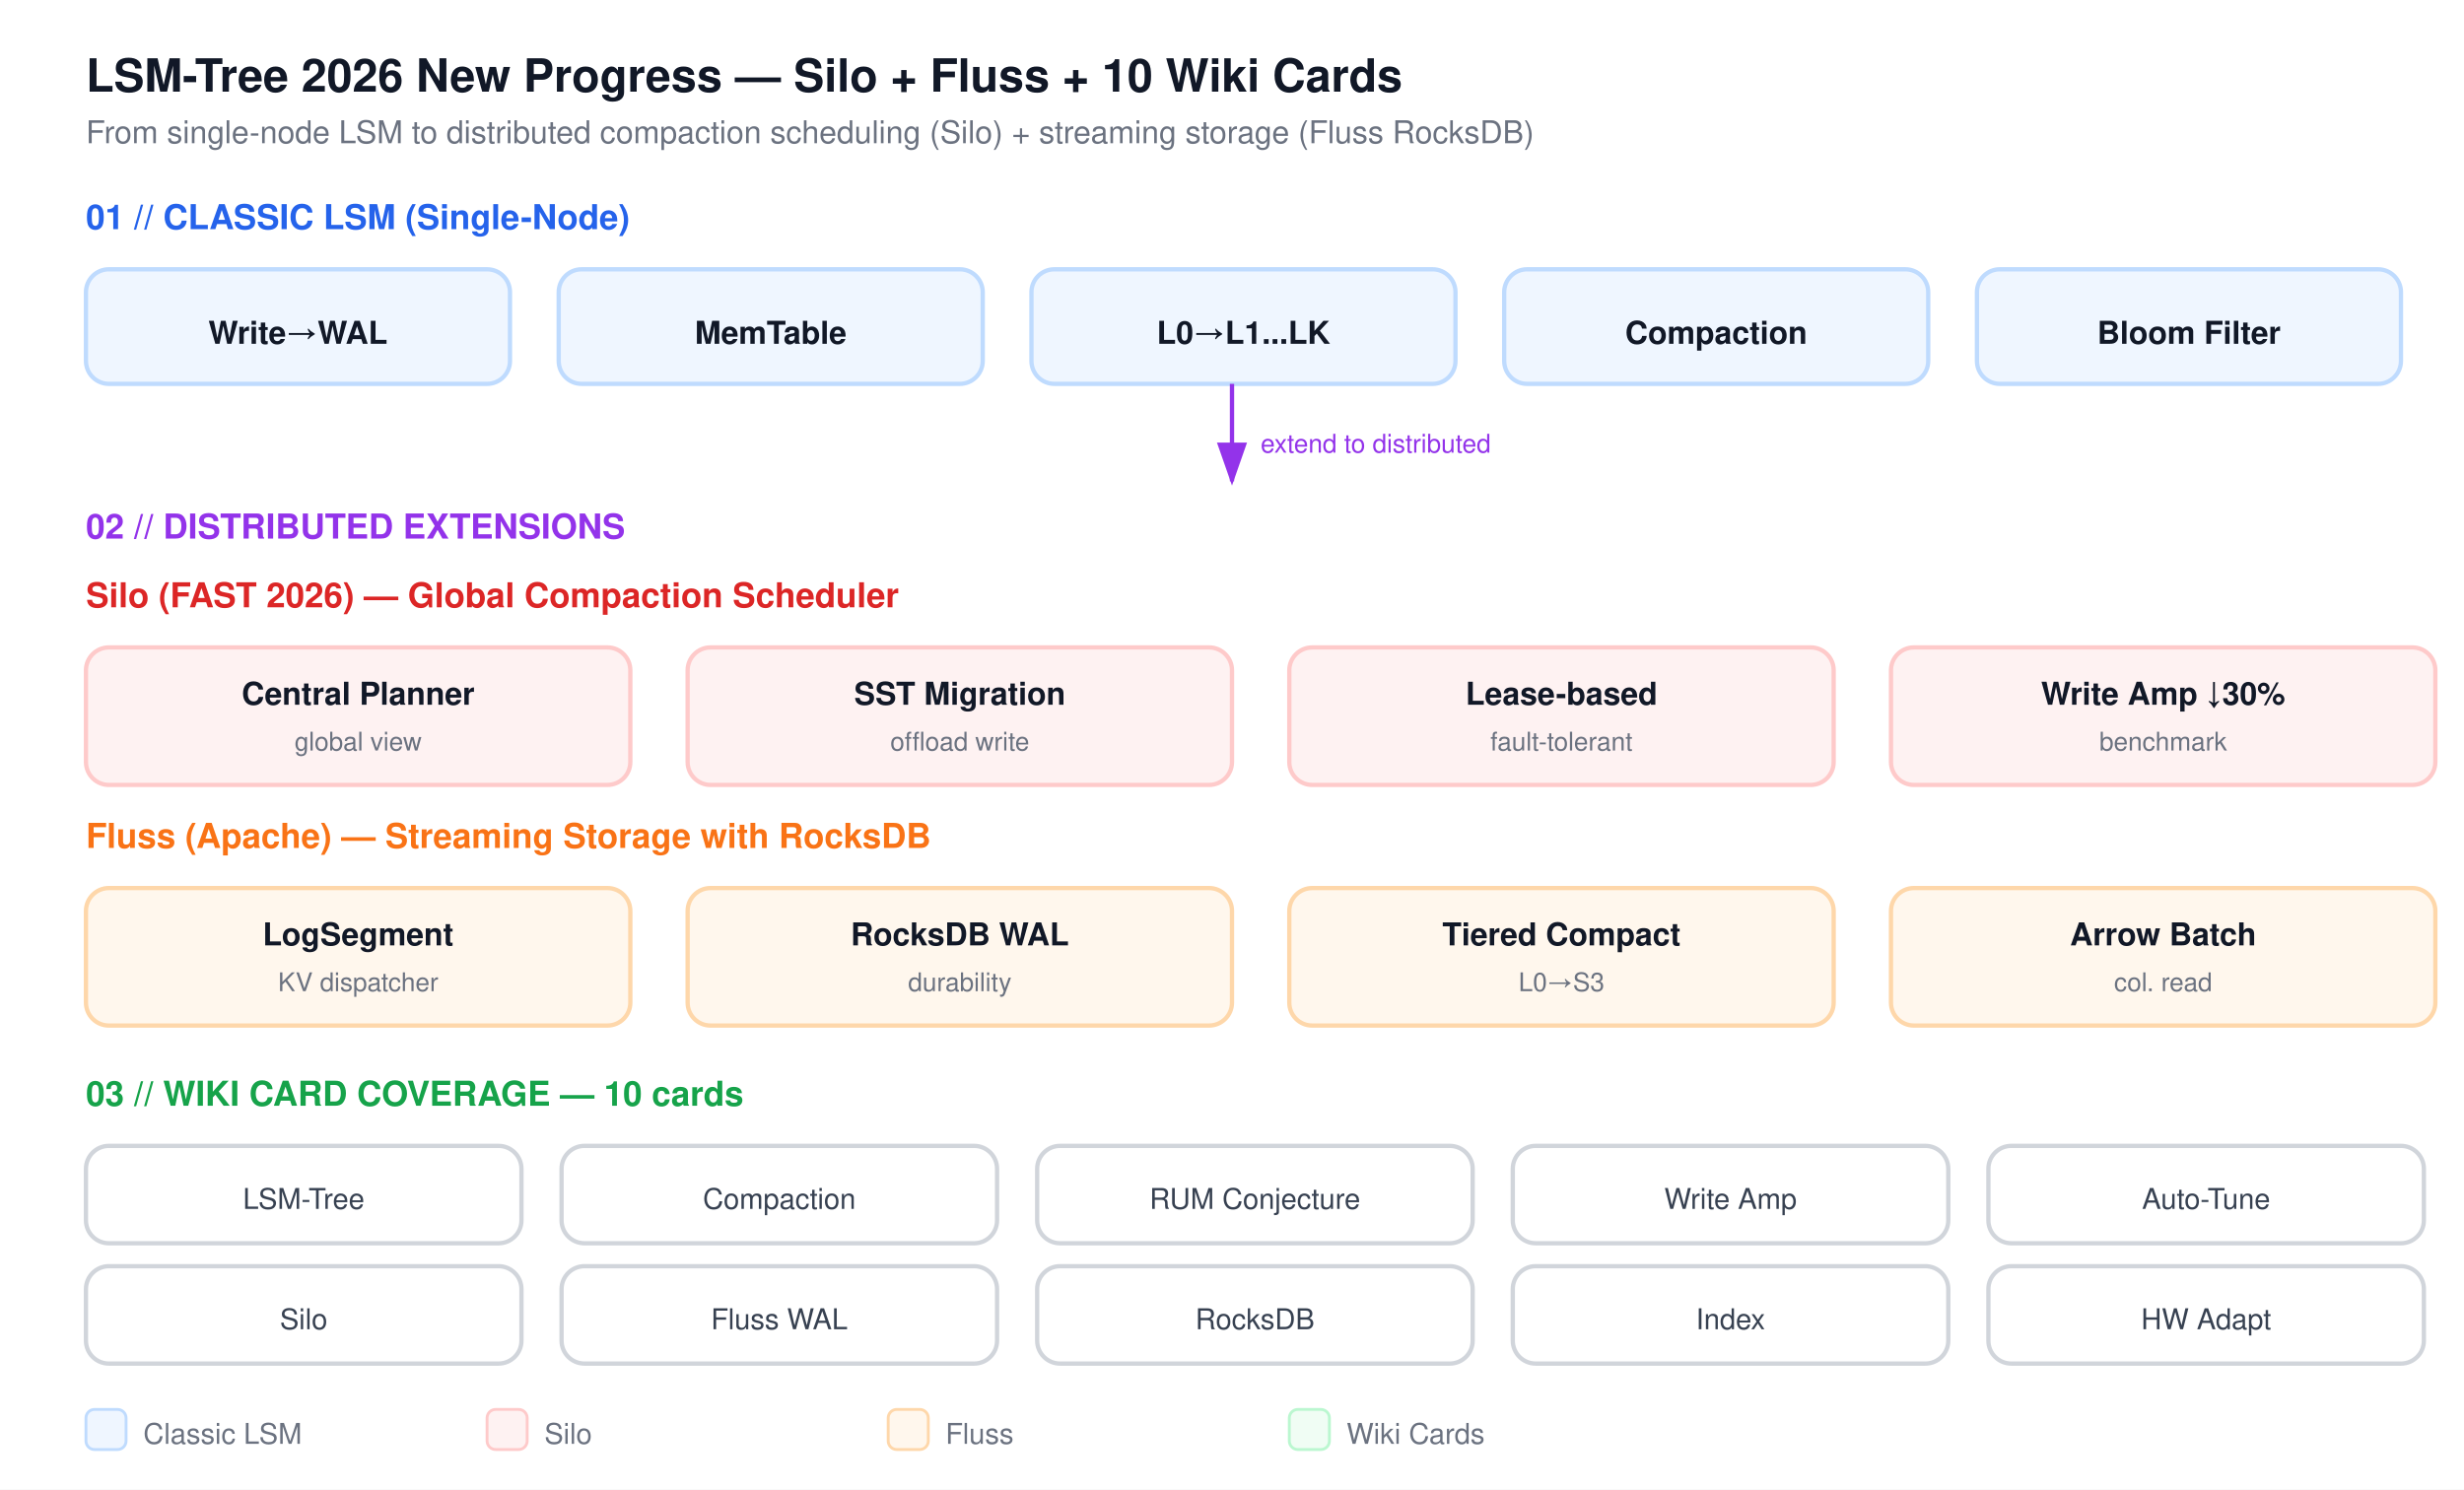
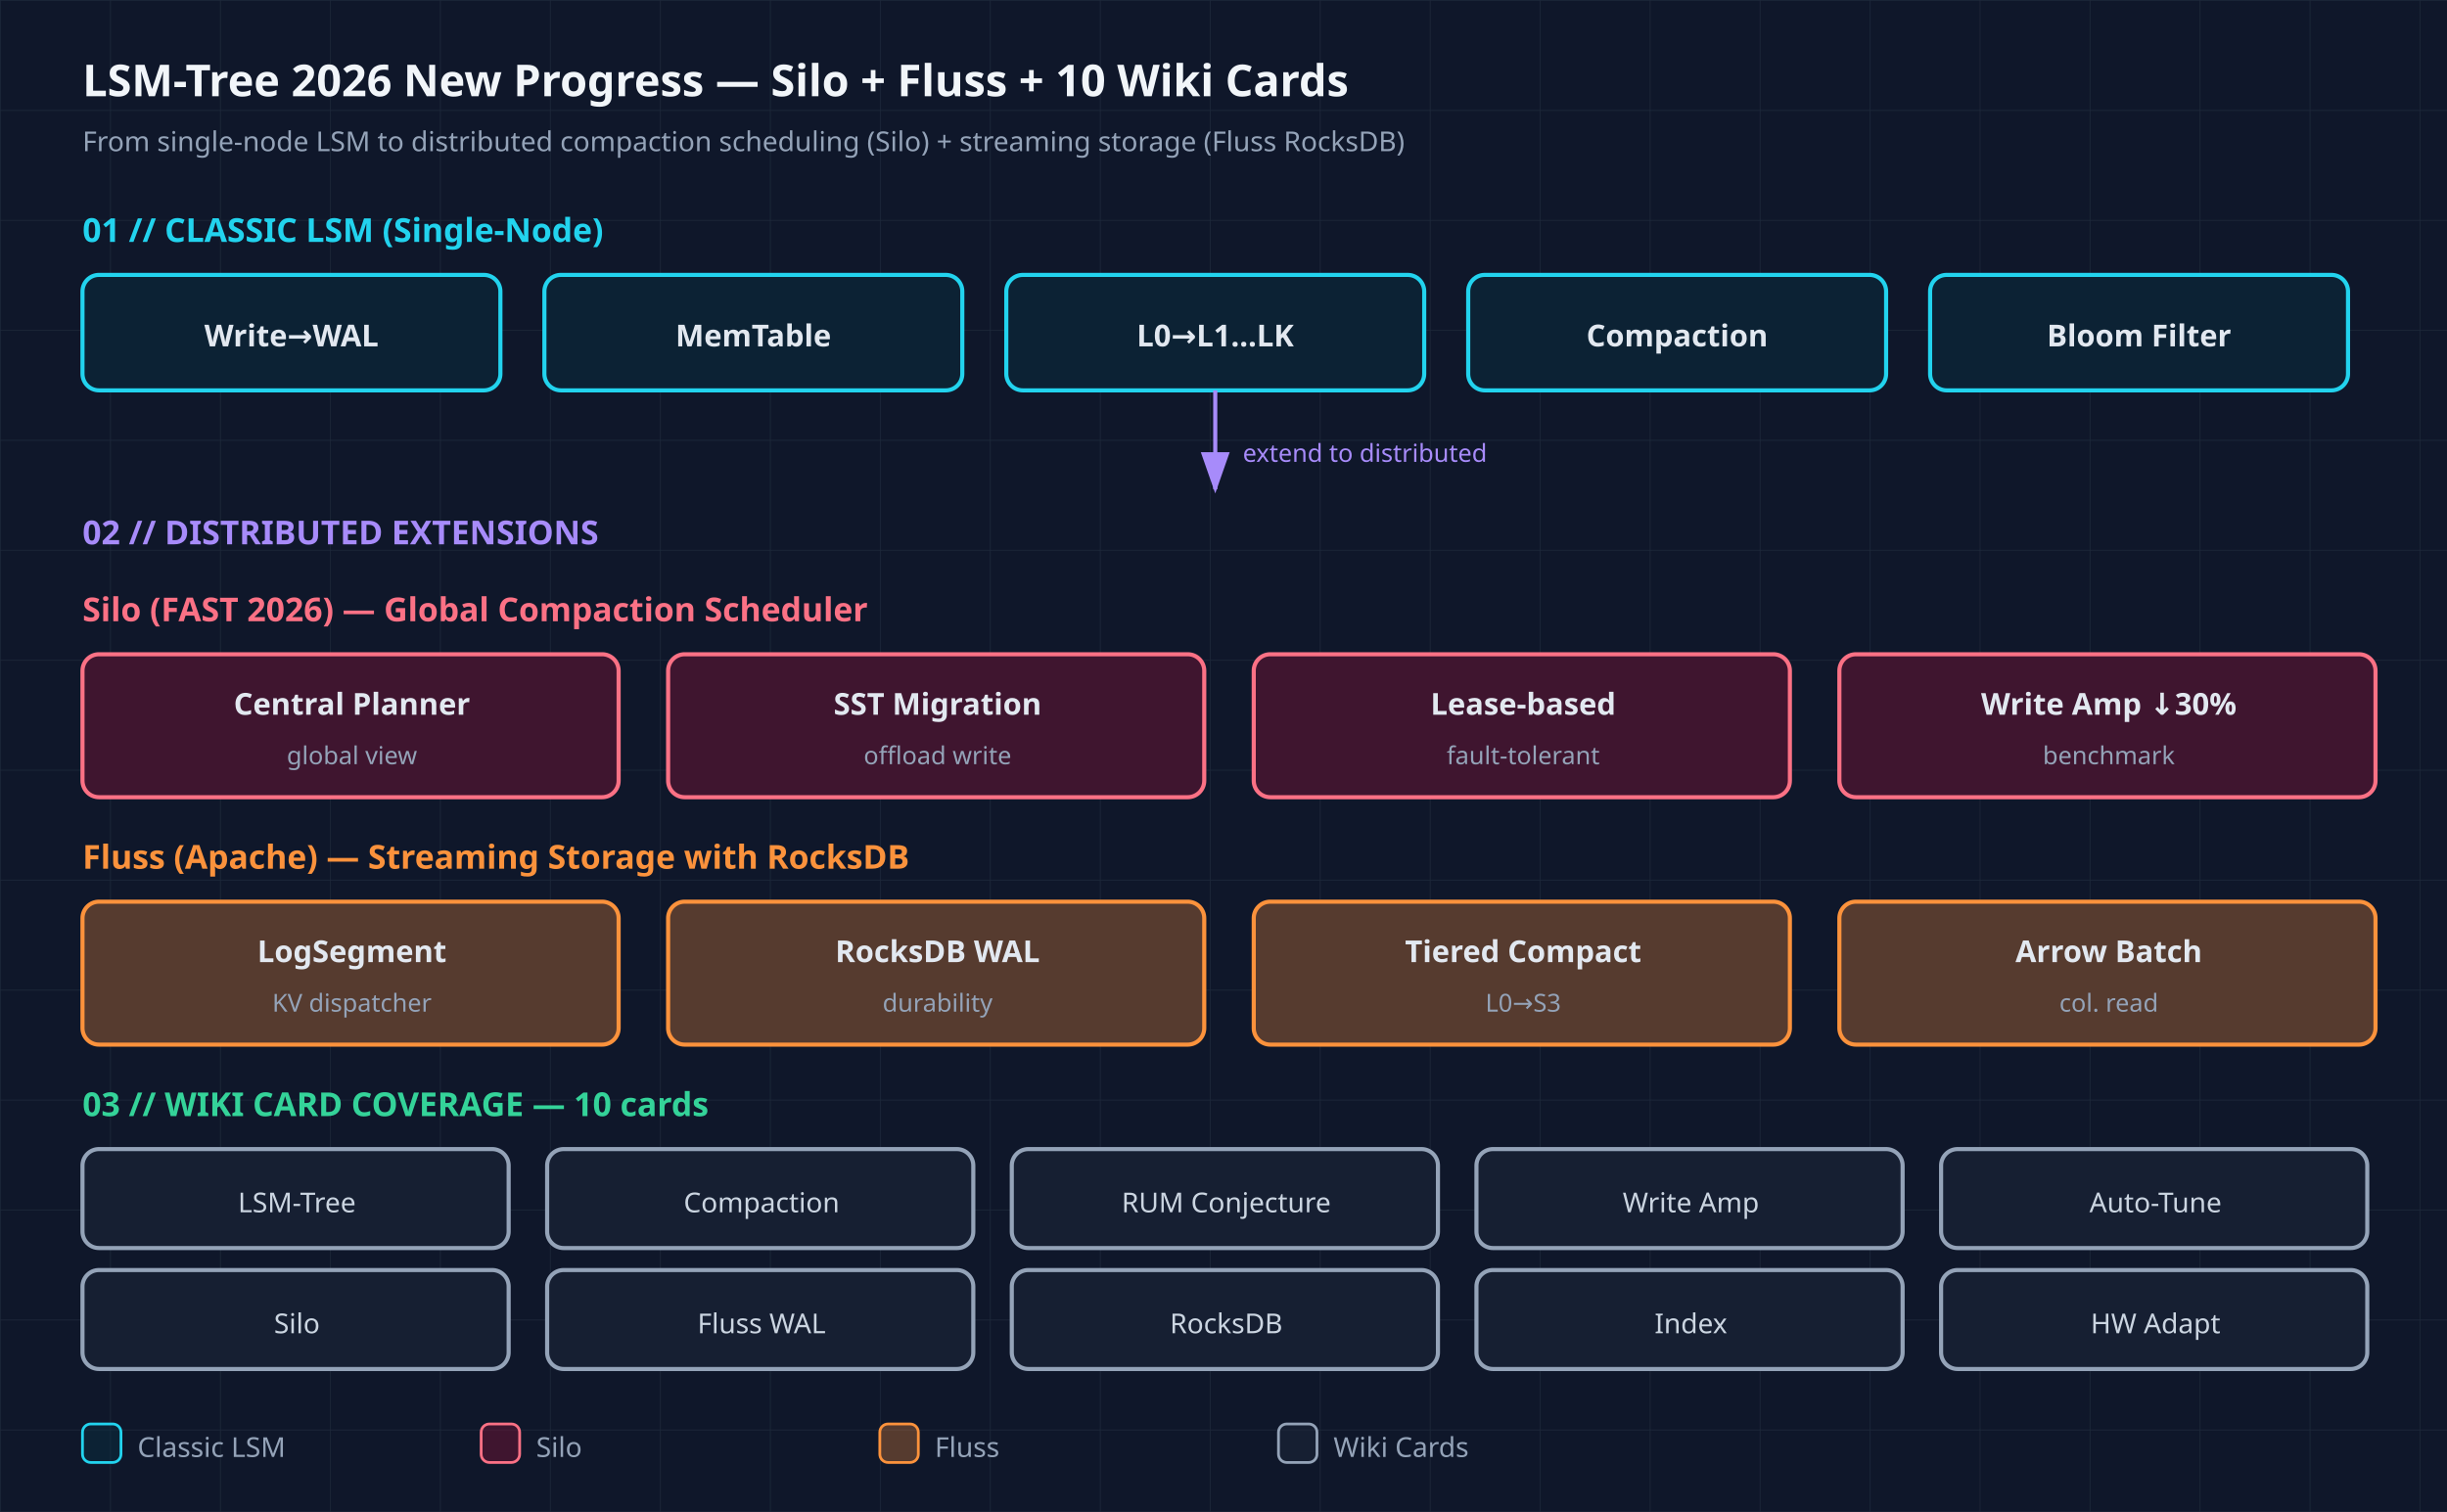
- <svg xmlns="http://www.w3.org/2000/svg" viewBox="0 0 860 520" width="860" height="520">
-   <style>
-     text { font-family: 'Helvetica Neue', Helvetica, Arial, 'PingFang SC', 'Microsoft YaHei', 'Microsoft JhengHei', 'SimHei', sans-serif; }
-   </style>
+ <svg xmlns="http://www.w3.org/2000/svg" viewBox="0 0 890 550">
  <defs>
-     <marker id="arrow-blue" markerWidth="10" markerHeight="7" refX="9" refY="3.5" orient="auto">
-       <polygon points="0 0, 10 3.5, 0 7" fill="#2563eb" />
+     <pattern id="grid" width="40" height="40" patternUnits="userSpaceOnUse">
+       <path d="M 40 0 L 0 0 0 40" fill="none" stroke="#1e293b" stroke-width="0.5" />
+     </pattern>
+     <marker id="arrow-cyan" markerWidth="10" markerHeight="7" refX="9" refY="3.5" orient="auto">
+       <polygon points="0 0, 10 3.5, 0 7" fill="#22d3ee" />
    </marker>
-     <marker id="arrow-green" markerWidth="10" markerHeight="7" refX="9" refY="3.5" orient="auto">
-       <polygon points="0 0, 10 3.5, 0 7" fill="#16a34a" />
+     <marker id="arrow-emerald" markerWidth="10" markerHeight="7" refX="9" refY="3.5" orient="auto">
+       <polygon points="0 0, 10 3.5, 0 7" fill="#34d399" />
    </marker>
-     <marker id="arrow-purple" markerWidth="10" markerHeight="7" refX="9" refY="3.5" orient="auto">
-       <polygon points="0 0, 10 3.5, 0 7" fill="#9333ea" />
+     <marker id="arrow-violet" markerWidth="10" markerHeight="7" refX="9" refY="3.5" orient="auto">
+       <polygon points="0 0, 10 3.5, 0 7" fill="#a78bfa" />
    </marker>
-     <marker id="arrow-red" markerWidth="10" markerHeight="7" refX="9" refY="3.5" orient="auto">
-       <polygon points="0 0, 10 3.5, 0 7" fill="#dc2626" />
+     <marker id="arrow-rose" markerWidth="10" markerHeight="7" refX="9" refY="3.5" orient="auto">
+       <polygon points="0 0, 10 3.5, 0 7" fill="#fb7185" />
    </marker>
    <marker id="arrow-orange" markerWidth="10" markerHeight="7" refX="9" refY="3.5" orient="auto">
-       <polygon points="0 0, 10 3.5, 0 7" fill="#f97316" />
+       <polygon points="0 0, 10 3.5, 0 7" fill="#fb923c" />
    </marker>
  </defs>
-   <rect width="860" height="520" fill="#ffffff" />
-   <text x="30" y="32" fill="#111827" font-size="16" font-weight="700">LSM-Tree 2026 New Progress — Silo + Fluss + 10 Wiki Cards</text>
-   <text x="30" y="50" fill="#6b7280" font-size="11">From single-node LSM to distributed compaction scheduling (Silo) + streaming storage (Fluss RocksDB)</text>
-   <text x="30" y="80" fill="#2563eb" font-size="12" font-weight="700">01 // CLASSIC LSM (Single-Node)</text>
-   <rect x="30" y="94" width="148" height="40" rx="8" fill="#eff6ff" stroke="#bfdbfe" stroke-width="1.5" />
-   <text x="104" y="120" fill="#111827" font-size="11" font-weight="600" text-anchor="middle">Write→WAL</text>
-   <rect x="195" y="94" width="148" height="40" rx="8" fill="#eff6ff" stroke="#bfdbfe" stroke-width="1.5" />
-   <text x="269" y="120" fill="#111827" font-size="11" font-weight="600" text-anchor="middle">MemTable</text>
-   <rect x="360" y="94" width="148" height="40" rx="8" fill="#eff6ff" stroke="#bfdbfe" stroke-width="1.5" />
-   <text x="434" y="120" fill="#111827" font-size="11" font-weight="600" text-anchor="middle">L0→L1...LK</text>
-   <rect x="525" y="94" width="148" height="40" rx="8" fill="#eff6ff" stroke="#bfdbfe" stroke-width="1.5" />
-   <text x="599" y="120" fill="#111827" font-size="11" font-weight="600" text-anchor="middle">Compaction</text>
-   <rect x="690" y="94" width="148" height="40" rx="8" fill="#eff6ff" stroke="#bfdbfe" stroke-width="1.5" />
-   <text x="764" y="120" fill="#111827" font-size="11" font-weight="600" text-anchor="middle">Bloom Filter</text>
-   <line x1="430" y1="134" x2="430" y2="168" stroke="#9333ea" stroke-width="1.5" marker-end="url(#arrow-purple)" />
-   <text x="440" y="158" fill="#9333ea" font-size="9">extend to distributed</text>
-   <text x="30" y="188" fill="#9333ea" font-size="12" font-weight="700">02 // DISTRIBUTED EXTENSIONS</text>
-   <text x="30" y="212" fill="#dc2626" font-size="12" font-weight="700">Silo (FAST 2026) — Global Compaction Scheduler</text>
-   <rect x="30" y="226" width="190" height="48" rx="8" fill="#fef2f2" stroke="#fecaca" stroke-width="1.5" />
-   <text x="125" y="246" fill="#111827" font-size="11" font-weight="600" text-anchor="middle">Central Planner</text>
-   <text x="125" y="262" fill="#6b7280" font-size="9" text-anchor="middle">global view</text>
-   <rect x="240" y="226" width="190" height="48" rx="8" fill="#fef2f2" stroke="#fecaca" stroke-width="1.5" />
-   <text x="335" y="246" fill="#111827" font-size="11" font-weight="600" text-anchor="middle">SST Migration</text>
-   <text x="335" y="262" fill="#6b7280" font-size="9" text-anchor="middle">offload write</text>
-   <rect x="450" y="226" width="190" height="48" rx="8" fill="#fef2f2" stroke="#fecaca" stroke-width="1.5" />
-   <text x="545" y="246" fill="#111827" font-size="11" font-weight="600" text-anchor="middle">Lease-based</text>
-   <text x="545" y="262" fill="#6b7280" font-size="9" text-anchor="middle">fault-tolerant</text>
-   <rect x="660" y="226" width="190" height="48" rx="8" fill="#fef2f2" stroke="#fecaca" stroke-width="1.5" />
-   <text x="755" y="246" fill="#111827" font-size="11" font-weight="600" text-anchor="middle">Write Amp ↓30%</text>
-   <text x="755" y="262" fill="#6b7280" font-size="9" text-anchor="middle">benchmark</text>
-   <text x="30" y="296" fill="#f97316" font-size="12" font-weight="700">Fluss (Apache) — Streaming Storage with RocksDB</text>
-   <rect x="30" y="310" width="190" height="48" rx="8" fill="#fff7ed" stroke="#fed7aa" stroke-width="1.5" />
-   <text x="125" y="330" fill="#111827" font-size="11" font-weight="600" text-anchor="middle">LogSegment</text>
-   <text x="125" y="346" fill="#6b7280" font-size="9" text-anchor="middle">KV dispatcher</text>
-   <rect x="240" y="310" width="190" height="48" rx="8" fill="#fff7ed" stroke="#fed7aa" stroke-width="1.5" />
-   <text x="335" y="330" fill="#111827" font-size="11" font-weight="600" text-anchor="middle">RocksDB WAL</text>
-   <text x="335" y="346" fill="#6b7280" font-size="9" text-anchor="middle">durability</text>
-   <rect x="450" y="310" width="190" height="48" rx="8" fill="#fff7ed" stroke="#fed7aa" stroke-width="1.5" />
-   <text x="545" y="330" fill="#111827" font-size="11" font-weight="600" text-anchor="middle">Tiered Compact</text>
-   <text x="545" y="346" fill="#6b7280" font-size="9" text-anchor="middle">L0→S3</text>
-   <rect x="660" y="310" width="190" height="48" rx="8" fill="#fff7ed" stroke="#fed7aa" stroke-width="1.5" />
-   <text x="755" y="330" fill="#111827" font-size="11" font-weight="600" text-anchor="middle">Arrow Batch</text>
-   <text x="755" y="346" fill="#6b7280" font-size="9" text-anchor="middle">col. read</text>
-   <text x="30" y="386" fill="#16a34a" font-size="12" font-weight="700">03 // WIKI CARD COVERAGE — 10 cards</text>
-   <rect x="30" y="400" width="152" height="34" rx="8" fill="#ffffff" stroke="#d1d5db" stroke-width="1.5" />
-   <text x="106" y="422" fill="#374151" font-size="10" font-weight="500" text-anchor="middle">LSM-Tree</text>
-   <rect x="196" y="400" width="152" height="34" rx="8" fill="#ffffff" stroke="#d1d5db" stroke-width="1.5" />
-   <text x="272" y="422" fill="#374151" font-size="10" font-weight="500" text-anchor="middle">Compaction</text>
-   <rect x="362" y="400" width="152" height="34" rx="8" fill="#ffffff" stroke="#d1d5db" stroke-width="1.5" />
-   <text x="438" y="422" fill="#374151" font-size="10" font-weight="500" text-anchor="middle">RUM Conjecture</text>
-   <rect x="528" y="400" width="152" height="34" rx="8" fill="#ffffff" stroke="#d1d5db" stroke-width="1.5" />
-   <text x="604" y="422" fill="#374151" font-size="10" font-weight="500" text-anchor="middle">Write Amp</text>
-   <rect x="694" y="400" width="152" height="34" rx="8" fill="#ffffff" stroke="#d1d5db" stroke-width="1.5" />
-   <text x="770" y="422" fill="#374151" font-size="10" font-weight="500" text-anchor="middle">Auto-Tune</text>
-   <rect x="30" y="442" width="152" height="34" rx="8" fill="#ffffff" stroke="#d1d5db" stroke-width="1.5" />
-   <text x="106" y="464" fill="#374151" font-size="10" font-weight="500" text-anchor="middle">Silo</text>
-   <rect x="196" y="442" width="152" height="34" rx="8" fill="#ffffff" stroke="#d1d5db" stroke-width="1.5" />
-   <text x="272" y="464" fill="#374151" font-size="10" font-weight="500" text-anchor="middle">Fluss WAL</text>
-   <rect x="362" y="442" width="152" height="34" rx="8" fill="#ffffff" stroke="#d1d5db" stroke-width="1.5" />
-   <text x="438" y="464" fill="#374151" font-size="10" font-weight="500" text-anchor="middle">RocksDB</text>
-   <rect x="528" y="442" width="152" height="34" rx="8" fill="#ffffff" stroke="#d1d5db" stroke-width="1.5" />
-   <text x="604" y="464" fill="#374151" font-size="10" font-weight="500" text-anchor="middle">Index</text>
-   <rect x="694" y="442" width="152" height="34" rx="8" fill="#ffffff" stroke="#d1d5db" stroke-width="1.5" />
-   <text x="770" y="464" fill="#374151" font-size="10" font-weight="500" text-anchor="middle">HW Adapt</text>
-   <g transform="translate(30, 492)">
-     <rect x="0" y="0" width="14" height="14" rx="3" fill="#eff6ff" stroke="#bfdbfe" stroke-width="1" />
-     <text x="20" y="12" fill="#6b7280" font-size="10">Classic LSM</text>
-     <rect x="140" y="0" width="14" height="14" rx="3" fill="#fef2f2" stroke="#fecaca" stroke-width="1" />
-     <text x="160" y="12" fill="#6b7280" font-size="10">Silo</text>
-     <rect x="280" y="0" width="14" height="14" rx="3" fill="#fff7ed" stroke="#fed7aa" stroke-width="1" />
-     <text x="300" y="12" fill="#6b7280" font-size="10">Fluss</text>
-     <rect x="420" y="0" width="14" height="14" rx="3" fill="#f0fdf4" stroke="#bbf7d0" stroke-width="1" />
-     <text x="440" y="12" fill="#6b7280" font-size="10">Wiki Cards</text>
+   <rect width="100%" height="100%" fill="#0f172a" />
+   <rect width="100%" height="100%" fill="url(#grid)" />
+   <text x="30" y="35" fill="#f1f5f9" font-family="'JetBrains Mono','Noto Sans SC','PingFang SC',sans-serif" font-size="16" font-weight="700">LSM-Tree 2026 New Progress — Silo + Fluss + 10 Wiki Cards</text>
+   <text x="30" y="55" fill="#94a3b8" font-family="'JetBrains Mono','Noto Sans SC','PingFang SC',sans-serif" font-size="10">From single-node LSM to distributed compaction scheduling (Silo) + streaming storage (Fluss RocksDB)</text>
+   <text x="30" y="88" fill="#22d3ee" font-family="'JetBrains Mono','Noto Sans SC','PingFang SC',sans-serif" font-size="12" font-weight="700">01 // CLASSIC LSM (Single-Node)</text>
+   <rect x="30" y="100" width="152" height="42" rx="6" fill="#0f172a" />
+   <rect x="30" y="100" width="152" height="42" rx="6" fill="rgba(8,51,68,0.4)" stroke="#22d3ee" stroke-width="1.5" />
+   <text x="106" y="126" fill="#e2e8f0" font-family="'JetBrains Mono','Noto Sans SC','PingFang SC',sans-serif" font-size="11" font-weight="600" text-anchor="middle">Write→WAL</text>
+   <rect x="198" y="100" width="152" height="42" rx="6" fill="#0f172a" />
+   <rect x="198" y="100" width="152" height="42" rx="6" fill="rgba(8,51,68,0.4)" stroke="#22d3ee" stroke-width="1.5" />
+   <text x="274" y="126" fill="#e2e8f0" font-family="'JetBrains Mono','Noto Sans SC','PingFang SC',sans-serif" font-size="11" font-weight="600" text-anchor="middle">MemTable</text>
+   <rect x="366" y="100" width="152" height="42" rx="6" fill="#0f172a" />
+   <rect x="366" y="100" width="152" height="42" rx="6" fill="rgba(8,51,68,0.4)" stroke="#22d3ee" stroke-width="1.5" />
+   <text x="442" y="126" fill="#e2e8f0" font-family="'JetBrains Mono','Noto Sans SC','PingFang SC',sans-serif" font-size="11" font-weight="600" text-anchor="middle">L0→L1...LK</text>
+   <rect x="534" y="100" width="152" height="42" rx="6" fill="#0f172a" />
+   <rect x="534" y="100" width="152" height="42" rx="6" fill="rgba(8,51,68,0.4)" stroke="#22d3ee" stroke-width="1.5" />
+   <text x="610" y="126" fill="#e2e8f0" font-family="'JetBrains Mono','Noto Sans SC','PingFang SC',sans-serif" font-size="11" font-weight="600" text-anchor="middle">Compaction</text>
+   <rect x="702" y="100" width="152" height="42" rx="6" fill="#0f172a" />
+   <rect x="702" y="100" width="152" height="42" rx="6" fill="rgba(8,51,68,0.4)" stroke="#22d3ee" stroke-width="1.5" />
+   <text x="778" y="126" fill="#e2e8f0" font-family="'JetBrains Mono','Noto Sans SC','PingFang SC',sans-serif" font-size="11" font-weight="600" text-anchor="middle">Bloom Filter</text>
+   <line x1="442" y1="142" x2="442" y2="178" stroke="#a78bfa" stroke-width="1.5" marker-end="url(#arrow-violet)" />
+   <text x="452" y="168" fill="#a78bfa" font-family="'JetBrains Mono','Noto Sans SC','PingFang SC',sans-serif" font-size="9">extend to distributed</text>
+   <text x="30" y="198" fill="#a78bfa" font-family="'JetBrains Mono','Noto Sans SC','PingFang SC',sans-serif" font-size="12" font-weight="700">02 // DISTRIBUTED EXTENSIONS</text>
+   <text x="30" y="226" fill="#fb7185" font-family="'JetBrains Mono','Noto Sans SC','PingFang SC',sans-serif" font-size="12" font-weight="700">Silo (FAST 2026) — Global Compaction Scheduler</text>
+   <rect x="30" y="238" width="195" height="52" rx="6" fill="#0f172a" />
+   <rect x="30" y="238" width="195" height="52" rx="6" fill="rgba(136,19,55,0.4)" stroke="#fb7185" stroke-width="1.5" />
+   <text x="128" y="260" fill="#e2e8f0" font-family="'JetBrains Mono','Noto Sans SC','PingFang SC',sans-serif" font-size="11" font-weight="600" text-anchor="middle">Central Planner</text>
+   <text x="128" y="278" fill="#94a3b8" font-family="'JetBrains Mono','Noto Sans SC','PingFang SC',sans-serif" font-size="9" text-anchor="middle">global view</text>
+   <rect x="243" y="238" width="195" height="52" rx="6" fill="#0f172a" />
+   <rect x="243" y="238" width="195" height="52" rx="6" fill="rgba(136,19,55,0.4)" stroke="#fb7185" stroke-width="1.5" />
+   <text x="341" y="260" fill="#e2e8f0" font-family="'JetBrains Mono','Noto Sans SC','PingFang SC',sans-serif" font-size="11" font-weight="600" text-anchor="middle">SST Migration</text>
+   <text x="341" y="278" fill="#94a3b8" font-family="'JetBrains Mono','Noto Sans SC','PingFang SC',sans-serif" font-size="9" text-anchor="middle">offload write</text>
+   <rect x="456" y="238" width="195" height="52" rx="6" fill="#0f172a" />
+   <rect x="456" y="238" width="195" height="52" rx="6" fill="rgba(136,19,55,0.4)" stroke="#fb7185" stroke-width="1.5" />
+   <text x="554" y="260" fill="#e2e8f0" font-family="'JetBrains Mono','Noto Sans SC','PingFang SC',sans-serif" font-size="11" font-weight="600" text-anchor="middle">Lease-based</text>
+   <text x="554" y="278" fill="#94a3b8" font-family="'JetBrains Mono','Noto Sans SC','PingFang SC',sans-serif" font-size="9" text-anchor="middle">fault-tolerant</text>
+   <rect x="669" y="238" width="195" height="52" rx="6" fill="#0f172a" />
+   <rect x="669" y="238" width="195" height="52" rx="6" fill="rgba(136,19,55,0.4)" stroke="#fb7185" stroke-width="1.5" />
+   <text x="767" y="260" fill="#e2e8f0" font-family="'JetBrains Mono','Noto Sans SC','PingFang SC',sans-serif" font-size="11" font-weight="600" text-anchor="middle">Write Amp ↓30%</text>
+   <text x="767" y="278" fill="#94a3b8" font-family="'JetBrains Mono','Noto Sans SC','PingFang SC',sans-serif" font-size="9" text-anchor="middle">benchmark</text>
+   <text x="30" y="316" fill="#fb923c" font-family="'JetBrains Mono','Noto Sans SC','PingFang SC',sans-serif" font-size="12" font-weight="700">Fluss (Apache) — Streaming Storage with RocksDB</text>
+   <rect x="30" y="328" width="195" height="52" rx="6" fill="#0f172a" />
+   <rect x="30" y="328" width="195" height="52" rx="6" fill="rgba(251,146,60,0.3)" stroke="#fb923c" stroke-width="1.5" />
+   <text x="128" y="350" fill="#e2e8f0" font-family="'JetBrains Mono','Noto Sans SC','PingFang SC',sans-serif" font-size="11" font-weight="600" text-anchor="middle">LogSegment</text>
+   <text x="128" y="368" fill="#94a3b8" font-family="'JetBrains Mono','Noto Sans SC','PingFang SC',sans-serif" font-size="9" text-anchor="middle">KV dispatcher</text>
+   <rect x="243" y="328" width="195" height="52" rx="6" fill="#0f172a" />
+   <rect x="243" y="328" width="195" height="52" rx="6" fill="rgba(251,146,60,0.3)" stroke="#fb923c" stroke-width="1.5" />
+   <text x="341" y="350" fill="#e2e8f0" font-family="'JetBrains Mono','Noto Sans SC','PingFang SC',sans-serif" font-size="11" font-weight="600" text-anchor="middle">RocksDB WAL</text>
+   <text x="341" y="368" fill="#94a3b8" font-family="'JetBrains Mono','Noto Sans SC','PingFang SC',sans-serif" font-size="9" text-anchor="middle">durability</text>
+   <rect x="456" y="328" width="195" height="52" rx="6" fill="#0f172a" />
+   <rect x="456" y="328" width="195" height="52" rx="6" fill="rgba(251,146,60,0.3)" stroke="#fb923c" stroke-width="1.5" />
+   <text x="554" y="350" fill="#e2e8f0" font-family="'JetBrains Mono','Noto Sans SC','PingFang SC',sans-serif" font-size="11" font-weight="600" text-anchor="middle">Tiered Compact</text>
+   <text x="554" y="368" fill="#94a3b8" font-family="'JetBrains Mono','Noto Sans SC','PingFang SC',sans-serif" font-size="9" text-anchor="middle">L0→S3</text>
+   <rect x="669" y="328" width="195" height="52" rx="6" fill="#0f172a" />
+   <rect x="669" y="328" width="195" height="52" rx="6" fill="rgba(251,146,60,0.3)" stroke="#fb923c" stroke-width="1.5" />
+   <text x="767" y="350" fill="#e2e8f0" font-family="'JetBrains Mono','Noto Sans SC','PingFang SC',sans-serif" font-size="11" font-weight="600" text-anchor="middle">Arrow Batch</text>
+   <text x="767" y="368" fill="#94a3b8" font-family="'JetBrains Mono','Noto Sans SC','PingFang SC',sans-serif" font-size="9" text-anchor="middle">col. read</text>
+   <text x="30" y="406" fill="#34d399" font-family="'JetBrains Mono','Noto Sans SC','PingFang SC',sans-serif" font-size="12" font-weight="700">03 // WIKI CARD COVERAGE — 10 cards</text>
+   <rect x="30" y="418" width="155" height="36" rx="6" fill="#0f172a" />
+   <rect x="30" y="418" width="155" height="36" rx="6" fill="rgba(30,41,59,0.5)" stroke="#94a3b8" stroke-width="1.5" />
+   <text x="108" y="441" fill="#cbd5e1" font-family="'JetBrains Mono','Noto Sans SC','PingFang SC',sans-serif" font-size="10" font-weight="500" text-anchor="middle">LSM-Tree</text>
+   <rect x="199" y="418" width="155" height="36" rx="6" fill="#0f172a" />
+   <rect x="199" y="418" width="155" height="36" rx="6" fill="rgba(30,41,59,0.5)" stroke="#94a3b8" stroke-width="1.5" />
+   <text x="277" y="441" fill="#cbd5e1" font-family="'JetBrains Mono','Noto Sans SC','PingFang SC',sans-serif" font-size="10" font-weight="500" text-anchor="middle">Compaction</text>
+   <rect x="368" y="418" width="155" height="36" rx="6" fill="#0f172a" />
+   <rect x="368" y="418" width="155" height="36" rx="6" fill="rgba(30,41,59,0.5)" stroke="#94a3b8" stroke-width="1.5" />
+   <text x="446" y="441" fill="#cbd5e1" font-family="'JetBrains Mono','Noto Sans SC','PingFang SC',sans-serif" font-size="10" font-weight="500" text-anchor="middle">RUM Conjecture</text>
+   <rect x="537" y="418" width="155" height="36" rx="6" fill="#0f172a" />
+   <rect x="537" y="418" width="155" height="36" rx="6" fill="rgba(30,41,59,0.5)" stroke="#94a3b8" stroke-width="1.5" />
+   <text x="615" y="441" fill="#cbd5e1" font-family="'JetBrains Mono','Noto Sans SC','PingFang SC',sans-serif" font-size="10" font-weight="500" text-anchor="middle">Write Amp</text>
+   <rect x="706" y="418" width="155" height="36" rx="6" fill="#0f172a" />
+   <rect x="706" y="418" width="155" height="36" rx="6" fill="rgba(30,41,59,0.5)" stroke="#94a3b8" stroke-width="1.5" />
+   <text x="784" y="441" fill="#cbd5e1" font-family="'JetBrains Mono','Noto Sans SC','PingFang SC',sans-serif" font-size="10" font-weight="500" text-anchor="middle">Auto-Tune</text>
+   <rect x="30" y="462" width="155" height="36" rx="6" fill="#0f172a" />
+   <rect x="30" y="462" width="155" height="36" rx="6" fill="rgba(30,41,59,0.5)" stroke="#94a3b8" stroke-width="1.5" />
+   <text x="108" y="485" fill="#cbd5e1" font-family="'JetBrains Mono','Noto Sans SC','PingFang SC',sans-serif" font-size="10" font-weight="500" text-anchor="middle">Silo</text>
+   <rect x="199" y="462" width="155" height="36" rx="6" fill="#0f172a" />
+   <rect x="199" y="462" width="155" height="36" rx="6" fill="rgba(30,41,59,0.5)" stroke="#94a3b8" stroke-width="1.5" />
+   <text x="277" y="485" fill="#cbd5e1" font-family="'JetBrains Mono','Noto Sans SC','PingFang SC',sans-serif" font-size="10" font-weight="500" text-anchor="middle">Fluss WAL</text>
+   <rect x="368" y="462" width="155" height="36" rx="6" fill="#0f172a" />
+   <rect x="368" y="462" width="155" height="36" rx="6" fill="rgba(30,41,59,0.5)" stroke="#94a3b8" stroke-width="1.5" />
+   <text x="446" y="485" fill="#cbd5e1" font-family="'JetBrains Mono','Noto Sans SC','PingFang SC',sans-serif" font-size="10" font-weight="500" text-anchor="middle">RocksDB</text>
+   <rect x="537" y="462" width="155" height="36" rx="6" fill="#0f172a" />
+   <rect x="537" y="462" width="155" height="36" rx="6" fill="rgba(30,41,59,0.5)" stroke="#94a3b8" stroke-width="1.5" />
+   <text x="615" y="485" fill="#cbd5e1" font-family="'JetBrains Mono','Noto Sans SC','PingFang SC',sans-serif" font-size="10" font-weight="500" text-anchor="middle">Index</text>
+   <rect x="706" y="462" width="155" height="36" rx="6" fill="#0f172a" />
+   <rect x="706" y="462" width="155" height="36" rx="6" fill="rgba(30,41,59,0.5)" stroke="#94a3b8" stroke-width="1.5" />
+   <text x="784" y="485" fill="#cbd5e1" font-family="'JetBrains Mono','Noto Sans SC','PingFang SC',sans-serif" font-size="10" font-weight="500" text-anchor="middle">HW Adapt</text>
+   <g transform="translate(30, 518)">
+     <rect x="0" y="0" width="14" height="14" rx="3" fill="rgba(8,51,68,0.4)" stroke="#22d3ee" stroke-width="1" />
+     <text x="20" y="12" fill="#94a3b8" font-family="'JetBrains Mono','Noto Sans SC','PingFang SC',sans-serif" font-size="10">Classic LSM</text>
+     <rect x="145" y="0" width="14" height="14" rx="3" fill="rgba(136,19,55,0.4)" stroke="#fb7185" stroke-width="1" />
+     <text x="165" y="12" fill="#94a3b8" font-family="'JetBrains Mono','Noto Sans SC','PingFang SC',sans-serif" font-size="10">Silo</text>
+     <rect x="290" y="0" width="14" height="14" rx="3" fill="rgba(251,146,60,0.3)" stroke="#fb923c" stroke-width="1" />
+     <text x="310" y="12" fill="#94a3b8" font-family="'JetBrains Mono','Noto Sans SC','PingFang SC',sans-serif" font-size="10">Fluss</text>
+     <rect x="435" y="0" width="14" height="14" rx="3" fill="rgba(30,41,59,0.5)" stroke="#94a3b8" stroke-width="1" />
+     <text x="455" y="12" fill="#94a3b8" font-family="'JetBrains Mono','Noto Sans SC','PingFang SC',sans-serif" font-size="10">Wiki Cards</text>
  </g>
</svg>
